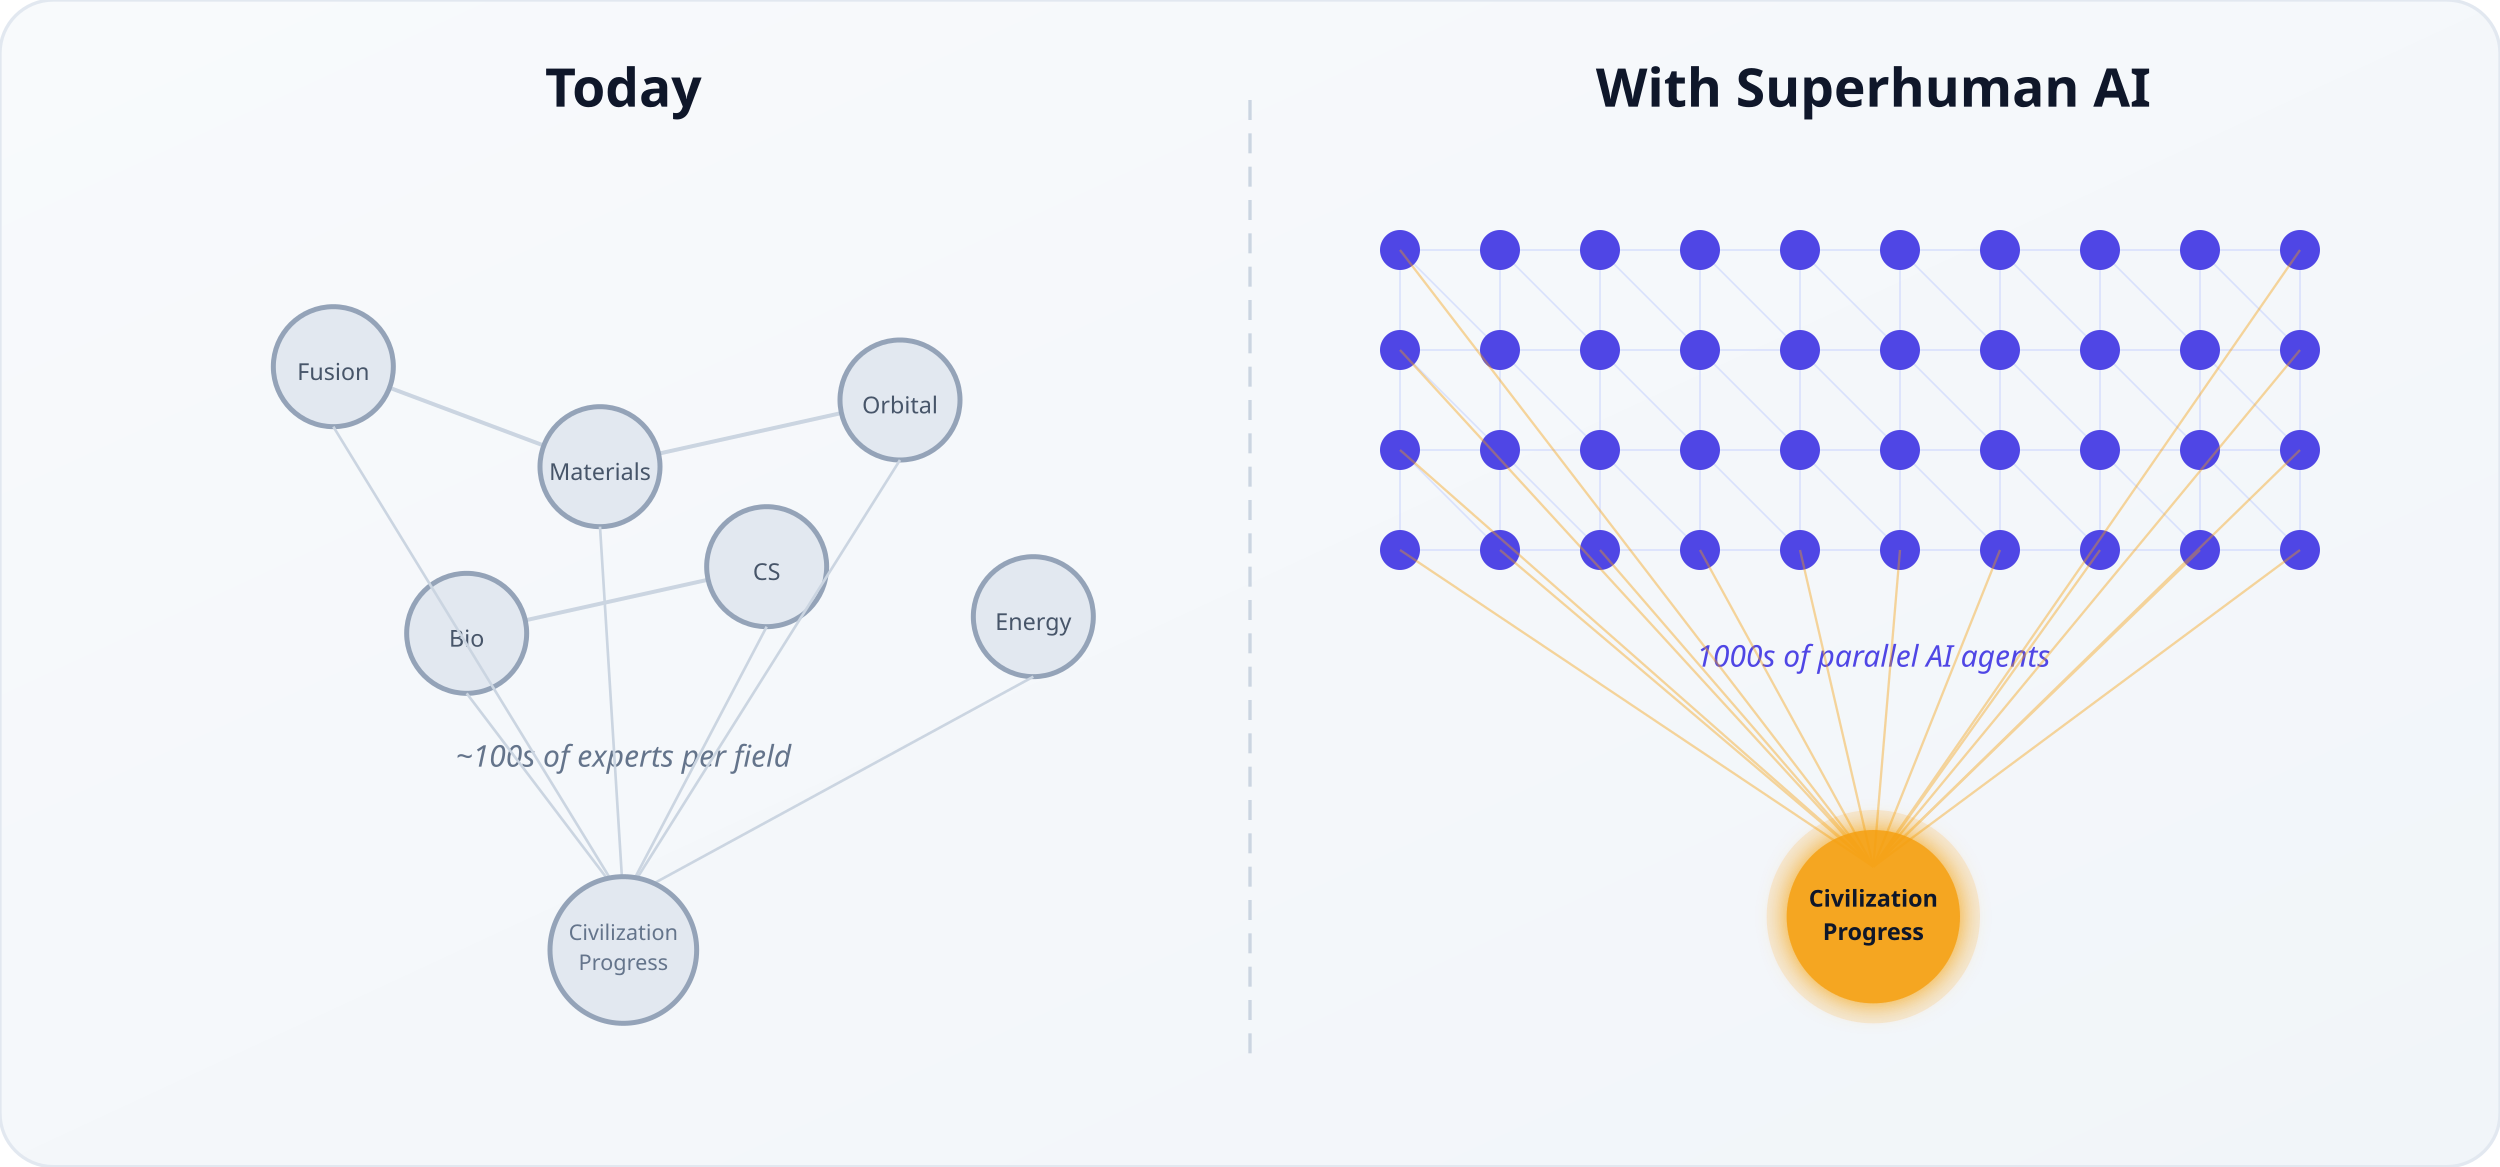
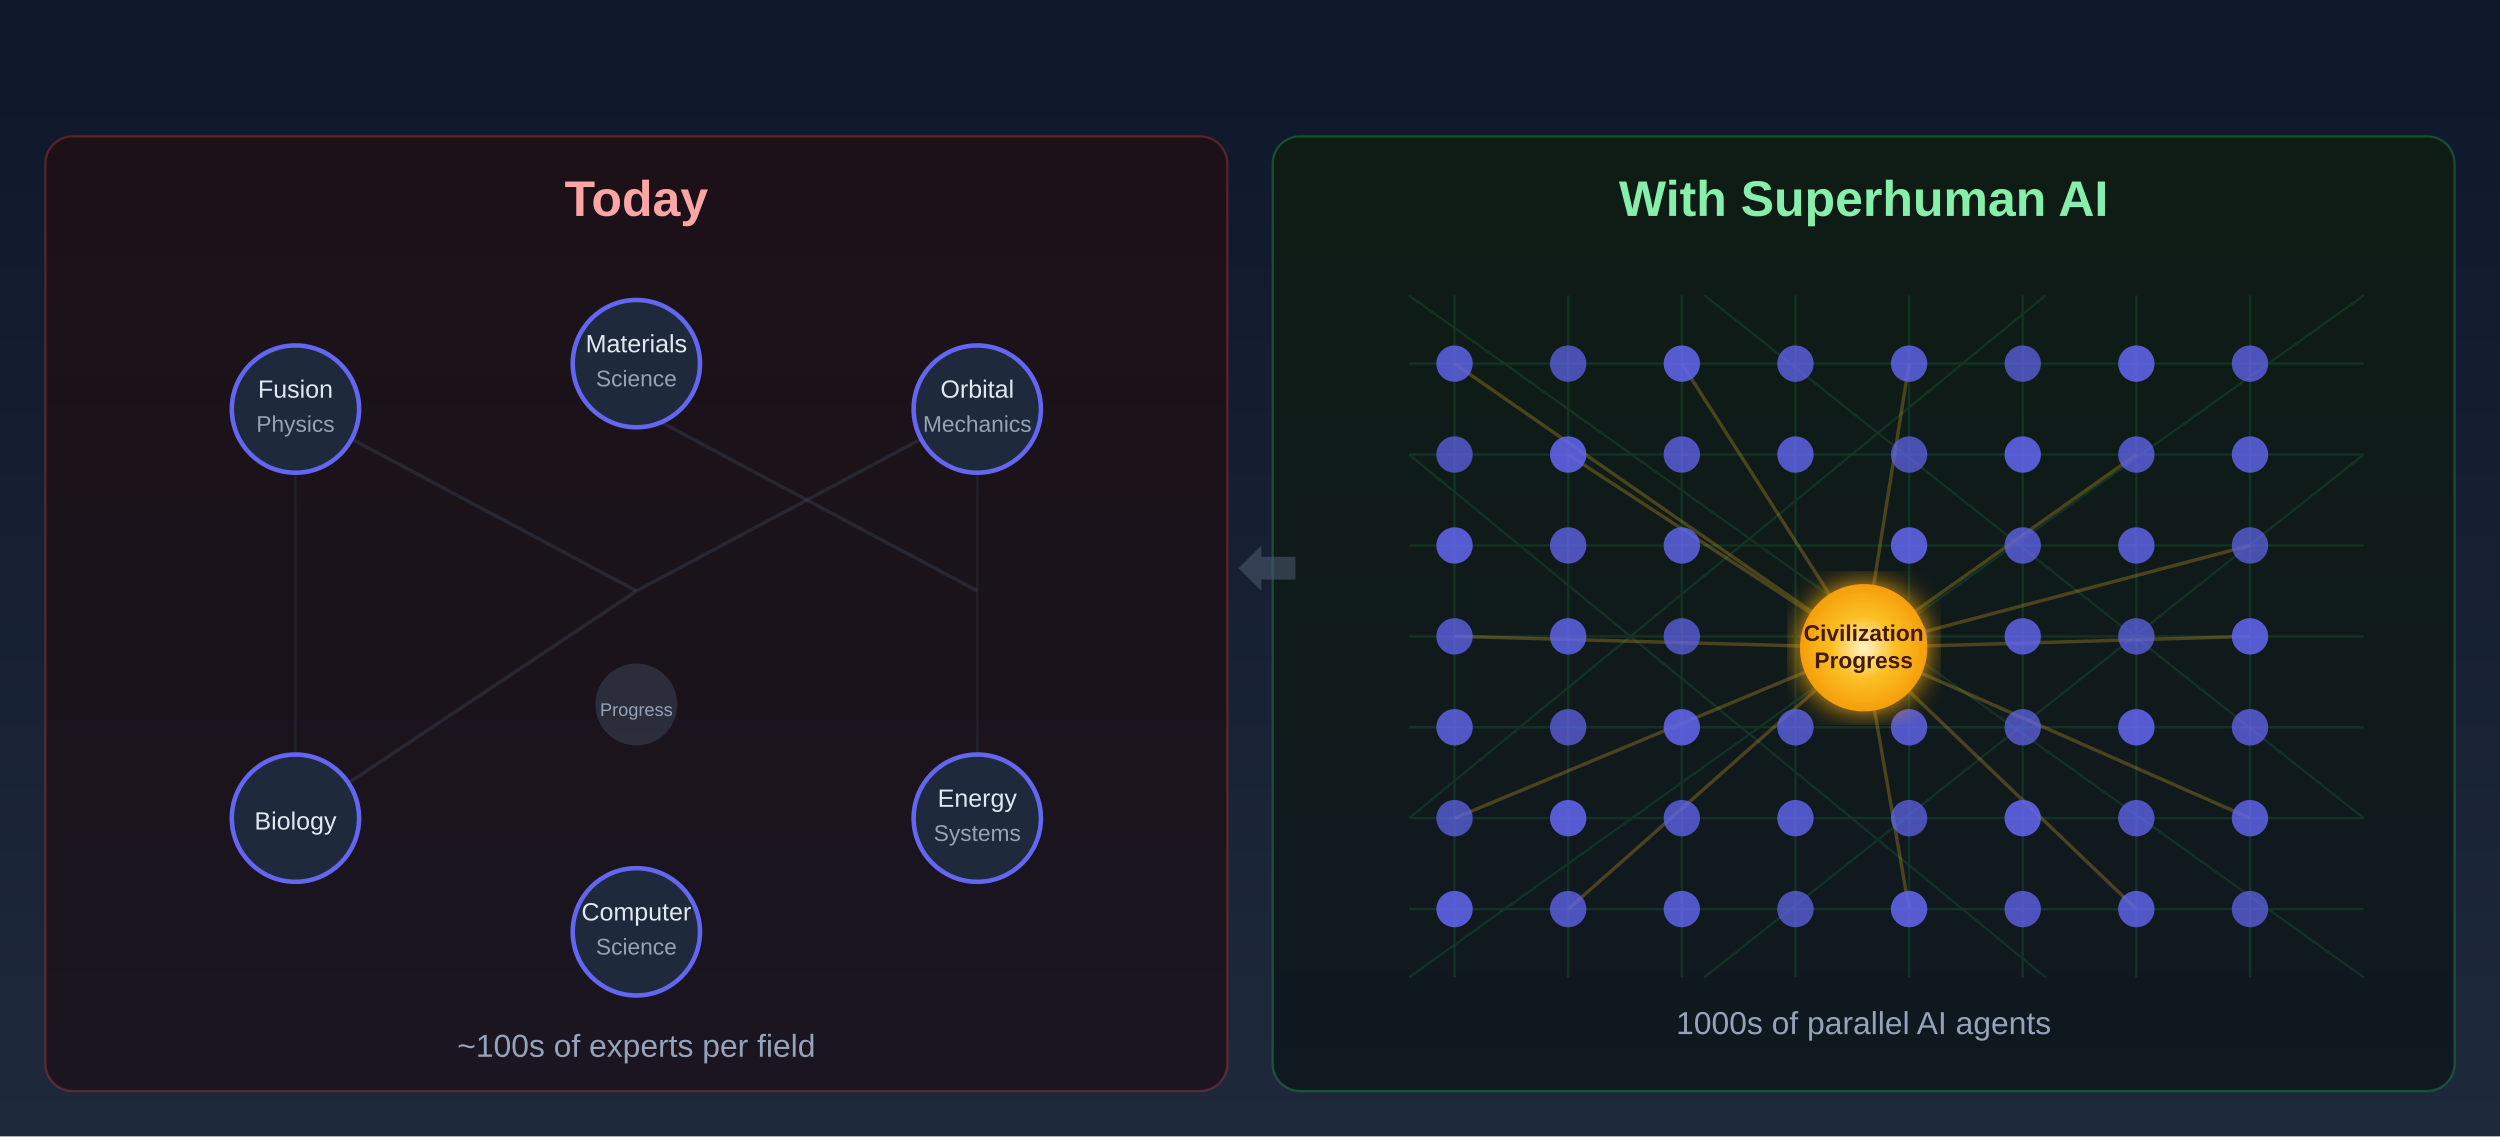
- <svg xmlns="http://www.w3.org/2000/svg" viewBox="0 0 750 350" width="750" height="350" font-family="'Segoe UI', system-ui, -apple-system, sans-serif">
+ <svg xmlns="http://www.w3.org/2000/svg" viewBox="0 0 1100 500">
  <defs>
-     <filter id="glow" x="-50%" y="-50%" width="200%" height="200%">
-       <feGaussianBlur stdDeviation="4" result="blur" />
+     <linearGradient id="bg-ai" x1="0" y1="0" x2="0" y2="1">
+       <stop offset="0%" stop-color="#0f172a" />
+       <stop offset="100%" stop-color="#1e293b" />
+     </linearGradient>
+     <linearGradient id="leftPanel" x1="0" y1="0" x2="0" y2="1">
+       <stop offset="0%" stop-color="#1c1117" />
+       <stop offset="100%" stop-color="#1a1520" />
+     </linearGradient>
+     <linearGradient id="rightPanel" x1="0" y1="0" x2="0" y2="1">
+       <stop offset="0%" stop-color="#0f1c14" />
+       <stop offset="100%" stop-color="#101820" />
+     </linearGradient>
+     <radialGradient id="goldNode" cx="0.5" cy="0.5" r="0.5">
+       <stop offset="0%" stop-color="#fef3c7" />
+       <stop offset="50%" stop-color="#fbbf24" />
+       <stop offset="100%" stop-color="#f59e0b" />
+     </radialGradient>
+     <filter id="glowAi">
+       <feGaussianBlur stdDeviation="3" result="blur" />
      <feMerge>
        <feMergeNode in="blur" />
        <feMergeNode in="SourceGraphic" />
      </feMerge>
    </filter>
-     <linearGradient id="bgGrad" x1="0" y1="0" x2="1" y2="1">
-       <stop offset="0%" stop-color="#f8fafc" />
-       <stop offset="100%" stop-color="#f1f5f9" />
-     </linearGradient>
+     <filter id="bigGlowAi">
+       <feGaussianBlur stdDeviation="6" result="blur" />
+       <feMerge>
+         <feMergeNode in="blur" />
+         <feMergeNode in="SourceGraphic" />
+       </feMerge>
+     </filter>
  </defs>
-   <rect width="750" height="350" rx="16" fill="url(#bgGrad)" stroke="#e2e8f0" stroke-width="1" />
-   <line x1="375" y1="30" x2="375" y2="320" stroke="#cbd5e1" stroke-width="1" stroke-dasharray="6,4" />
-   <text x="187" y="32" text-anchor="middle" font-size="16" font-weight="700" fill="#0f172a">Today</text>
-   <line x1="100" y1="110" x2="180" y2="140" stroke="#cbd5e1" stroke-width="1.2" />
-   <line x1="180" y1="140" x2="270" y2="120" stroke="#cbd5e1" stroke-width="1.2" />
-   <line x1="140" y1="190" x2="230" y2="170" stroke="#cbd5e1" stroke-width="1.2" />
-   <circle cx="100" cy="110" r="18" fill="#e2e8f0" stroke="#94a3b8" stroke-width="1.5" />
-   <text x="100" y="114" text-anchor="middle" font-size="7" fill="#475569">Fusion</text>
-   <circle cx="180" cy="140" r="18" fill="#e2e8f0" stroke="#94a3b8" stroke-width="1.5" />
-   <text x="180" y="144" text-anchor="middle" font-size="7" fill="#475569">Materials</text>
-   <circle cx="270" cy="120" r="18" fill="#e2e8f0" stroke="#94a3b8" stroke-width="1.5" />
-   <text x="270" y="124" text-anchor="middle" font-size="7" fill="#475569">Orbital</text>
-   <circle cx="140" cy="190" r="18" fill="#e2e8f0" stroke="#94a3b8" stroke-width="1.5" />
-   <text x="140" y="194" text-anchor="middle" font-size="7" fill="#475569">Bio</text>
-   <circle cx="230" cy="170" r="18" fill="#e2e8f0" stroke="#94a3b8" stroke-width="1.5" />
-   <text x="230" y="174" text-anchor="middle" font-size="7" fill="#475569">CS</text>
-   <circle cx="310" cy="185" r="18" fill="#e2e8f0" stroke="#94a3b8" stroke-width="1.5" />
-   <text x="310" y="189" text-anchor="middle" font-size="7" fill="#475569">Energy</text>
-   <text x="187" y="230" text-anchor="middle" font-size="9" fill="#64748b" font-style="italic">~100s of experts per field</text>
-   <line x1="100" y1="128" x2="187" y2="270" stroke="#cbd5e1" stroke-width="0.8" />
-   <line x1="180" y1="158" x2="187" y2="270" stroke="#cbd5e1" stroke-width="0.8" />
-   <line x1="270" y1="138" x2="187" y2="270" stroke="#cbd5e1" stroke-width="0.8" />
-   <line x1="140" y1="208" x2="187" y2="270" stroke="#cbd5e1" stroke-width="0.8" />
-   <line x1="230" y1="188" x2="187" y2="270" stroke="#cbd5e1" stroke-width="0.8" />
-   <line x1="310" y1="203" x2="187" y2="270" stroke="#cbd5e1" stroke-width="0.8" />
-   <circle cx="187" cy="285" r="22" fill="#e2e8f0" stroke="#94a3b8" stroke-width="1.5" />
-   <text x="187" y="282" text-anchor="middle" font-size="6.5" fill="#64748b">Civilization</text>
-   <text x="187" y="291" text-anchor="middle" font-size="6.5" fill="#64748b">Progress</text>
-   <text x="562" y="32" text-anchor="middle" font-size="16" font-weight="700" fill="#0f172a">With Superhuman AI</text>
-   <g stroke="#c7d2fe" stroke-width="0.5" opacity="0.6">
-     <line x1="420" y1="75" x2="450" y2="75" />
-     <line x1="450" y1="75" x2="480" y2="75" />
-     <line x1="480" y1="75" x2="510" y2="75" />
-     <line x1="510" y1="75" x2="540" y2="75" />
-     <line x1="540" y1="75" x2="570" y2="75" />
-     <line x1="570" y1="75" x2="600" y2="75" />
-     <line x1="600" y1="75" x2="630" y2="75" />
-     <line x1="630" y1="75" x2="660" y2="75" />
-     <line x1="660" y1="75" x2="690" y2="75" />
-     <line x1="420" y1="105" x2="450" y2="105" />
-     <line x1="450" y1="105" x2="480" y2="105" />
-     <line x1="480" y1="105" x2="510" y2="105" />
-     <line x1="510" y1="105" x2="540" y2="105" />
-     <line x1="540" y1="105" x2="570" y2="105" />
-     <line x1="570" y1="105" x2="600" y2="105" />
-     <line x1="600" y1="105" x2="630" y2="105" />
-     <line x1="630" y1="105" x2="660" y2="105" />
-     <line x1="660" y1="105" x2="690" y2="105" />
-     <line x1="420" y1="135" x2="450" y2="135" />
-     <line x1="450" y1="135" x2="480" y2="135" />
-     <line x1="480" y1="135" x2="510" y2="135" />
-     <line x1="510" y1="135" x2="540" y2="135" />
-     <line x1="540" y1="135" x2="570" y2="135" />
-     <line x1="570" y1="135" x2="600" y2="135" />
-     <line x1="600" y1="135" x2="630" y2="135" />
-     <line x1="630" y1="135" x2="660" y2="135" />
-     <line x1="660" y1="135" x2="690" y2="135" />
-     <line x1="420" y1="165" x2="450" y2="165" />
-     <line x1="450" y1="165" x2="480" y2="165" />
-     <line x1="480" y1="165" x2="510" y2="165" />
-     <line x1="510" y1="165" x2="540" y2="165" />
-     <line x1="540" y1="165" x2="570" y2="165" />
-     <line x1="570" y1="165" x2="600" y2="165" />
-     <line x1="600" y1="165" x2="630" y2="165" />
-     <line x1="630" y1="165" x2="660" y2="165" />
-     <line x1="660" y1="165" x2="690" y2="165" />
-     <line x1="420" y1="75" x2="420" y2="105" />
-     <line x1="420" y1="105" x2="420" y2="135" />
-     <line x1="420" y1="135" x2="420" y2="165" />
-     <line x1="450" y1="75" x2="450" y2="105" />
-     <line x1="450" y1="105" x2="450" y2="135" />
-     <line x1="450" y1="135" x2="450" y2="165" />
-     <line x1="480" y1="75" x2="480" y2="105" />
-     <line x1="480" y1="105" x2="480" y2="135" />
-     <line x1="480" y1="135" x2="480" y2="165" />
-     <line x1="510" y1="75" x2="510" y2="105" />
-     <line x1="510" y1="105" x2="510" y2="135" />
-     <line x1="510" y1="135" x2="510" y2="165" />
-     <line x1="540" y1="75" x2="540" y2="105" />
-     <line x1="540" y1="105" x2="540" y2="135" />
-     <line x1="540" y1="135" x2="540" y2="165" />
-     <line x1="570" y1="75" x2="570" y2="105" />
-     <line x1="570" y1="105" x2="570" y2="135" />
-     <line x1="570" y1="135" x2="570" y2="165" />
-     <line x1="600" y1="75" x2="600" y2="105" />
-     <line x1="600" y1="105" x2="600" y2="135" />
-     <line x1="600" y1="135" x2="600" y2="165" />
-     <line x1="630" y1="75" x2="630" y2="105" />
-     <line x1="630" y1="105" x2="630" y2="135" />
-     <line x1="630" y1="135" x2="630" y2="165" />
-     <line x1="660" y1="75" x2="660" y2="105" />
-     <line x1="660" y1="105" x2="660" y2="135" />
-     <line x1="660" y1="135" x2="660" y2="165" />
-     <line x1="690" y1="75" x2="690" y2="105" />
-     <line x1="690" y1="105" x2="690" y2="135" />
-     <line x1="690" y1="135" x2="690" y2="165" />
-     <line x1="420" y1="75" x2="450" y2="105" />
-     <line x1="450" y1="75" x2="480" y2="105" />
-     <line x1="480" y1="75" x2="510" y2="105" />
-     <line x1="510" y1="75" x2="540" y2="105" />
-     <line x1="540" y1="75" x2="570" y2="105" />
-     <line x1="570" y1="75" x2="600" y2="105" />
-     <line x1="600" y1="75" x2="630" y2="105" />
-     <line x1="630" y1="75" x2="660" y2="105" />
-     <line x1="660" y1="75" x2="690" y2="105" />
-     <line x1="420" y1="105" x2="450" y2="135" />
-     <line x1="450" y1="105" x2="480" y2="135" />
-     <line x1="480" y1="105" x2="510" y2="135" />
-     <line x1="510" y1="105" x2="540" y2="135" />
-     <line x1="540" y1="105" x2="570" y2="135" />
-     <line x1="570" y1="105" x2="600" y2="135" />
-     <line x1="600" y1="105" x2="630" y2="135" />
-     <line x1="630" y1="105" x2="660" y2="135" />
-     <line x1="660" y1="105" x2="690" y2="135" />
-     <line x1="420" y1="135" x2="450" y2="165" />
-     <line x1="450" y1="135" x2="480" y2="165" />
-     <line x1="480" y1="135" x2="510" y2="165" />
-     <line x1="510" y1="135" x2="540" y2="165" />
-     <line x1="540" y1="135" x2="570" y2="165" />
-     <line x1="570" y1="135" x2="600" y2="165" />
-     <line x1="600" y1="135" x2="630" y2="165" />
-     <line x1="630" y1="135" x2="660" y2="165" />
-     <line x1="660" y1="135" x2="690" y2="165" />
+   <rect width="1100" height="500" fill="url(#bg-ai)" />
+   <rect x="20" y="60" width="520" height="420" rx="12" fill="url(#leftPanel)" stroke="#ef4444" stroke-width="1" stroke-opacity="0.3" />
+   <text x="280" y="95" text-anchor="middle" font-family="'Segoe UI', Arial, sans-serif" font-size="22" font-weight="bold" fill="#fca5a5">Today</text>
+   <rect x="560" y="60" width="520" height="420" rx="12" fill="url(#rightPanel)" stroke="#22c55e" stroke-width="1" stroke-opacity="0.3" />
+   <text x="820" y="95" text-anchor="middle" font-family="'Segoe UI', Arial, sans-serif" font-size="22" font-weight="bold" fill="#86efac">With Superhuman AI</text>
+   <line x1="130" y1="180" x2="280" y2="260" stroke="#475569" stroke-width="1.5" opacity="0.3" />
+   <line x1="280" y1="180" x2="430" y2="260" stroke="#475569" stroke-width="1.5" opacity="0.3" />
+   <line x1="430" y1="180" x2="280" y2="260" stroke="#475569" stroke-width="1.5" opacity="0.3" />
+   <line x1="130" y1="360" x2="280" y2="260" stroke="#475569" stroke-width="1.5" opacity="0.3" />
+   <line x1="130" y1="180" x2="130" y2="360" stroke="#475569" stroke-width="1" opacity="0.2" />
+   <line x1="430" y1="360" x2="430" y2="180" stroke="#475569" stroke-width="1" opacity="0.2" />
+   <circle cx="280" cy="310" r="18" fill="#475569" opacity="0.4" />
+   <text x="280" y="315" text-anchor="middle" font-family="'Segoe UI', Arial, sans-serif" font-size="8" fill="#94a3b8">Progress</text>
+   <circle cx="130" cy="180" r="28" fill="#1e293b" stroke="#6366f1" stroke-width="2" />
+   <text x="130" y="175" text-anchor="middle" font-family="'Segoe UI', Arial, sans-serif" font-size="11" fill="#e2e8f0">Fusion</text>
+   <text x="130" y="190" text-anchor="middle" font-family="'Segoe UI', Arial, sans-serif" font-size="10" fill="#94a3b8">Physics</text>
+   <circle cx="280" cy="160" r="28" fill="#1e293b" stroke="#6366f1" stroke-width="2" />
+   <text x="280" y="155" text-anchor="middle" font-family="'Segoe UI', Arial, sans-serif" font-size="11" fill="#e2e8f0">Materials</text>
+   <text x="280" y="170" text-anchor="middle" font-family="'Segoe UI', Arial, sans-serif" font-size="10" fill="#94a3b8">Science</text>
+   <circle cx="430" cy="180" r="28" fill="#1e293b" stroke="#6366f1" stroke-width="2" />
+   <text x="430" y="175" text-anchor="middle" font-family="'Segoe UI', Arial, sans-serif" font-size="11" fill="#e2e8f0">Orbital</text>
+   <text x="430" y="190" text-anchor="middle" font-family="'Segoe UI', Arial, sans-serif" font-size="10" fill="#94a3b8">Mechanics</text>
+   <circle cx="130" cy="360" r="28" fill="#1e293b" stroke="#6366f1" stroke-width="2" />
+   <text x="130" y="365" text-anchor="middle" font-family="'Segoe UI', Arial, sans-serif" font-size="11" fill="#e2e8f0">Biology</text>
+   <circle cx="280" cy="410" r="28" fill="#1e293b" stroke="#6366f1" stroke-width="2" />
+   <text x="280" y="405" text-anchor="middle" font-family="'Segoe UI', Arial, sans-serif" font-size="11" fill="#e2e8f0">Computer</text>
+   <text x="280" y="420" text-anchor="middle" font-family="'Segoe UI', Arial, sans-serif" font-size="10" fill="#94a3b8">Science</text>
+   <circle cx="430" cy="360" r="28" fill="#1e293b" stroke="#6366f1" stroke-width="2" />
+   <text x="430" y="355" text-anchor="middle" font-family="'Segoe UI', Arial, sans-serif" font-size="11" fill="#e2e8f0">Energy</text>
+   <text x="430" y="370" text-anchor="middle" font-family="'Segoe UI', Arial, sans-serif" font-size="10" fill="#94a3b8">Systems</text>
+   <text x="280" y="465" text-anchor="middle" font-family="'Segoe UI', Arial, sans-serif" font-size="14" fill="#94a3b8">~100s of experts per field</text>
+   <g opacity="0.15" stroke="#22c55e" stroke-width="1">
+     <line x1="620" y1="160" x2="1040" y2="160" />
+     <line x1="620" y1="200" x2="1040" y2="200" />
+     <line x1="620" y1="240" x2="1040" y2="240" />
+     <line x1="620" y1="280" x2="1040" y2="280" />
+     <line x1="620" y1="320" x2="1040" y2="320" />
+     <line x1="620" y1="360" x2="1040" y2="360" />
+     <line x1="620" y1="400" x2="1040" y2="400" />
+     <line x1="640" y1="130" x2="640" y2="430" />
+     <line x1="690" y1="130" x2="690" y2="430" />
+     <line x1="740" y1="130" x2="740" y2="430" />
+     <line x1="790" y1="130" x2="790" y2="430" />
+     <line x1="840" y1="130" x2="840" y2="430" />
+     <line x1="890" y1="130" x2="890" y2="430" />
+     <line x1="940" y1="130" x2="940" y2="430" />
+     <line x1="990" y1="130" x2="990" y2="430" />
+     <line x1="620" y1="130" x2="1040" y2="430" />
+     <line x1="1040" y1="130" x2="620" y2="430" />
+     <line x1="620" y1="200" x2="900" y2="430" />
+     <line x1="750" y1="130" x2="1040" y2="360" />
+     <line x1="1040" y1="200" x2="750" y2="430" />
+     <line x1="620" y1="360" x2="900" y2="130" />
  </g>
-   <g fill="#4f46e5">
-     <circle cx="420" cy="75" r="6" />
-     <circle cx="450" cy="75" r="6" />
-     <circle cx="480" cy="75" r="6" />
-     <circle cx="510" cy="75" r="6" />
-     <circle cx="540" cy="75" r="6" />
-     <circle cx="570" cy="75" r="6" />
-     <circle cx="600" cy="75" r="6" />
-     <circle cx="630" cy="75" r="6" />
-     <circle cx="660" cy="75" r="6" />
-     <circle cx="690" cy="75" r="6" />
-     <circle cx="420" cy="105" r="6" />
-     <circle cx="450" cy="105" r="6" />
-     <circle cx="480" cy="105" r="6" />
-     <circle cx="510" cy="105" r="6" />
-     <circle cx="540" cy="105" r="6" />
-     <circle cx="570" cy="105" r="6" />
-     <circle cx="600" cy="105" r="6" />
-     <circle cx="630" cy="105" r="6" />
-     <circle cx="660" cy="105" r="6" />
-     <circle cx="690" cy="105" r="6" />
-     <circle cx="420" cy="135" r="6" />
-     <circle cx="450" cy="135" r="6" />
-     <circle cx="480" cy="135" r="6" />
-     <circle cx="510" cy="135" r="6" />
-     <circle cx="540" cy="135" r="6" />
-     <circle cx="570" cy="135" r="6" />
-     <circle cx="600" cy="135" r="6" />
-     <circle cx="630" cy="135" r="6" />
-     <circle cx="660" cy="135" r="6" />
-     <circle cx="690" cy="135" r="6" />
-     <circle cx="420" cy="165" r="6" />
-     <circle cx="450" cy="165" r="6" />
-     <circle cx="480" cy="165" r="6" />
-     <circle cx="510" cy="165" r="6" />
-     <circle cx="540" cy="165" r="6" />
-     <circle cx="570" cy="165" r="6" />
-     <circle cx="600" cy="165" r="6" />
-     <circle cx="630" cy="165" r="6" />
-     <circle cx="660" cy="165" r="6" />
-     <circle cx="690" cy="165" r="6" />
+   <g opacity="0.25" stroke="#fbbf24" stroke-width="1.5">
+     <line x1="640" y1="160" x2="820" y2="285" />
+     <line x1="690" y1="200" x2="820" y2="285" />
+     <line x1="740" y1="160" x2="820" y2="285" />
+     <line x1="840" y1="160" x2="820" y2="285" />
+     <line x1="940" y1="200" x2="820" y2="285" />
+     <line x1="990" y1="240" x2="820" y2="285" />
+     <line x1="990" y1="360" x2="820" y2="285" />
+     <line x1="940" y1="400" x2="820" y2="285" />
+     <line x1="840" y1="400" x2="820" y2="285" />
+     <line x1="690" y1="400" x2="820" y2="285" />
+     <line x1="640" y1="360" x2="820" y2="285" />
+     <line x1="640" y1="280" x2="820" y2="285" />
+     <line x1="990" y1="280" x2="820" y2="285" />
  </g>
-   <text x="562" y="200" text-anchor="middle" font-size="9" fill="#4f46e5" font-style="italic">1000s of parallel AI agents</text>
-   <g stroke="#f59e0b" stroke-width="0.7" opacity="0.4">
-     <line x1="420" y1="165" x2="562" y2="260" />
-     <line x1="450" y1="165" x2="562" y2="260" />
-     <line x1="480" y1="165" x2="562" y2="260" />
-     <line x1="510" y1="165" x2="562" y2="260" />
-     <line x1="540" y1="165" x2="562" y2="260" />
-     <line x1="570" y1="165" x2="562" y2="260" />
-     <line x1="600" y1="165" x2="562" y2="260" />
-     <line x1="630" y1="165" x2="562" y2="260" />
-     <line x1="660" y1="165" x2="562" y2="260" />
-     <line x1="690" y1="165" x2="562" y2="260" />
-     <line x1="420" y1="135" x2="562" y2="260" />
-     <line x1="690" y1="135" x2="562" y2="260" />
-     <line x1="420" y1="105" x2="562" y2="260" />
-     <line x1="690" y1="105" x2="562" y2="260" />
-     <line x1="420" y1="75" x2="562" y2="260" />
-     <line x1="690" y1="75" x2="562" y2="260" />
+   <g fill="#6366f1">
+     <circle cx="640" cy="160" r="8" opacity="0.8" />
+     <circle cx="690" cy="160" r="8" opacity="0.7" />
+     <circle cx="740" cy="160" r="8" opacity="0.85" />
+     <circle cx="790" cy="160" r="8" opacity="0.75" />
+     <circle cx="840" cy="160" r="8" opacity="0.8" />
+     <circle cx="890" cy="160" r="8" opacity="0.7" />
+     <circle cx="940" cy="160" r="8" opacity="0.85" />
+     <circle cx="990" cy="160" r="8" opacity="0.75" />
+     <circle cx="640" cy="200" r="8" opacity="0.7" />
+     <circle cx="690" cy="200" r="8" opacity="0.85" />
+     <circle cx="740" cy="200" r="8" opacity="0.75" />
+     <circle cx="790" cy="200" r="8" opacity="0.8" />
+     <circle cx="840" cy="200" r="8" opacity="0.7" />
+     <circle cx="890" cy="200" r="8" opacity="0.85" />
+     <circle cx="940" cy="200" r="8" opacity="0.75" />
+     <circle cx="990" cy="200" r="8" opacity="0.8" />
+     <circle cx="640" cy="240" r="8" opacity="0.85" />
+     <circle cx="690" cy="240" r="8" opacity="0.75" />
+     <circle cx="740" cy="240" r="8" opacity="0.8" />
+     <circle cx="840" cy="240" r="8" opacity="0.85" />
+     <circle cx="890" cy="240" r="8" opacity="0.75" />
+     <circle cx="940" cy="240" r="8" opacity="0.8" />
+     <circle cx="990" cy="240" r="8" opacity="0.7" />
+     <circle cx="640" cy="280" r="8" opacity="0.75" />
+     <circle cx="690" cy="280" r="8" opacity="0.8" />
+     <circle cx="740" cy="280" r="8" opacity="0.7" />
+     <circle cx="840" cy="280" r="8" opacity="0.75" />
+     <circle cx="890" cy="280" r="8" opacity="0.8" />
+     <circle cx="940" cy="280" r="8" opacity="0.7" />
+     <circle cx="990" cy="280" r="8" opacity="0.85" />
+     <circle cx="640" cy="320" r="8" opacity="0.8" />
+     <circle cx="690" cy="320" r="8" opacity="0.7" />
+     <circle cx="740" cy="320" r="8" opacity="0.85" />
+     <circle cx="790" cy="320" r="8" opacity="0.75" />
+     <circle cx="840" cy="320" r="8" opacity="0.8" />
+     <circle cx="890" cy="320" r="8" opacity="0.7" />
+     <circle cx="940" cy="320" r="8" opacity="0.85" />
+     <circle cx="990" cy="320" r="8" opacity="0.75" />
+     <circle cx="640" cy="360" r="8" opacity="0.7" />
+     <circle cx="690" cy="360" r="8" opacity="0.85" />
+     <circle cx="740" cy="360" r="8" opacity="0.75" />
+     <circle cx="790" cy="360" r="8" opacity="0.8" />
+     <circle cx="840" cy="360" r="8" opacity="0.7" />
+     <circle cx="890" cy="360" r="8" opacity="0.85" />
+     <circle cx="940" cy="360" r="8" opacity="0.75" />
+     <circle cx="990" cy="360" r="8" opacity="0.8" />
+     <circle cx="640" cy="400" r="8" opacity="0.85" />
+     <circle cx="690" cy="400" r="8" opacity="0.75" />
+     <circle cx="740" cy="400" r="8" opacity="0.8" />
+     <circle cx="790" cy="400" r="8" opacity="0.7" />
+     <circle cx="840" cy="400" r="8" opacity="0.85" />
+     <circle cx="890" cy="400" r="8" opacity="0.75" />
+     <circle cx="940" cy="400" r="8" opacity="0.8" />
+     <circle cx="990" cy="400" r="8" opacity="0.7" />
  </g>
-   <circle cx="562" cy="275" r="32" fill="#f59e0b" opacity="0.15" />
-   <circle cx="562" cy="275" r="26" fill="#f59e0b" filter="url(#glow)" opacity="0.9" />
-   <text x="562" y="272" text-anchor="middle" font-size="7" font-weight="700" fill="#0f172a">Civilization</text>
-   <text x="562" y="282" text-anchor="middle" font-size="7" font-weight="700" fill="#0f172a">Progress</text>
+   <circle cx="820" cy="285" r="28" fill="url(#goldNode)" filter="url(#bigGlowAi)" />
+   <text x="820" y="282" text-anchor="middle" font-family="'Segoe UI', Arial, sans-serif" font-size="10" font-weight="bold" fill="#451a03">Civilization</text>
+   <text x="820" y="294" text-anchor="middle" font-family="'Segoe UI', Arial, sans-serif" font-size="10" font-weight="bold" fill="#451a03">Progress</text>
+   <text x="820" y="455" text-anchor="middle" font-family="'Segoe UI', Arial, sans-serif" font-size="14" fill="#94a3b8">1000s of parallel AI agents</text>
+   <polygon points="545,250 555,240 555,245 570,245 570,255 555,255 555,260" fill="#475569" opacity="0.6" />
</svg>
